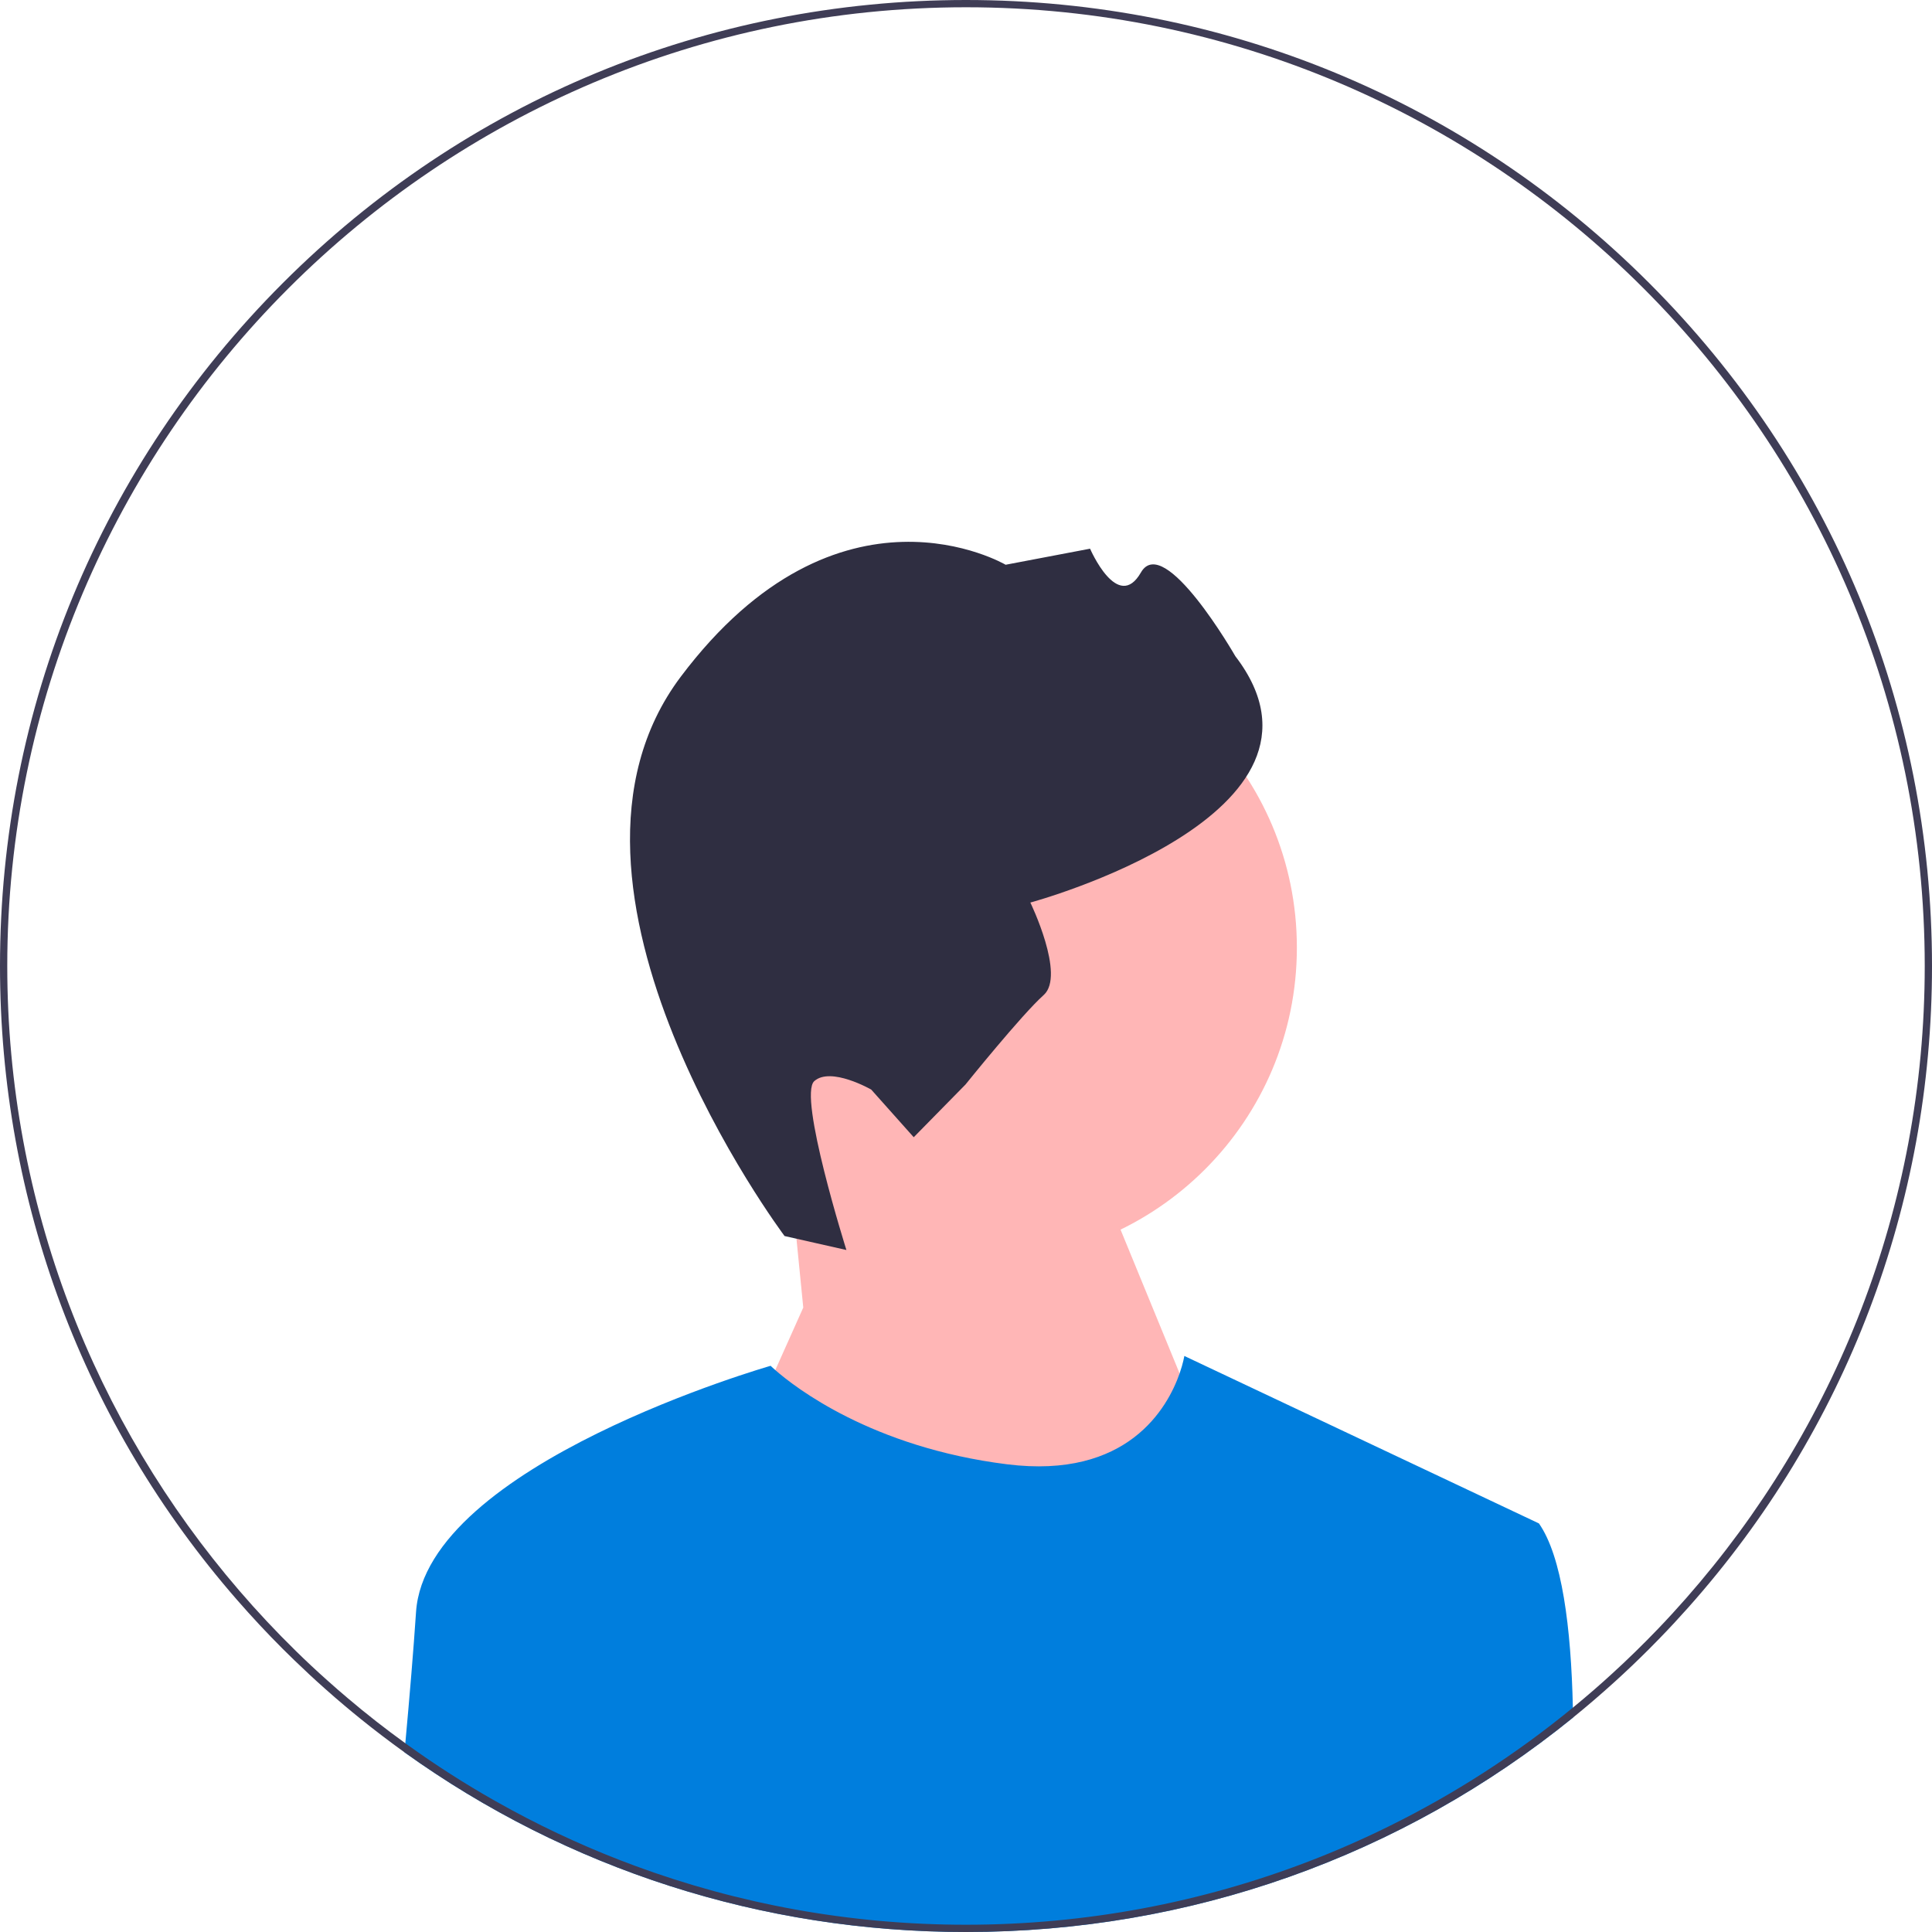
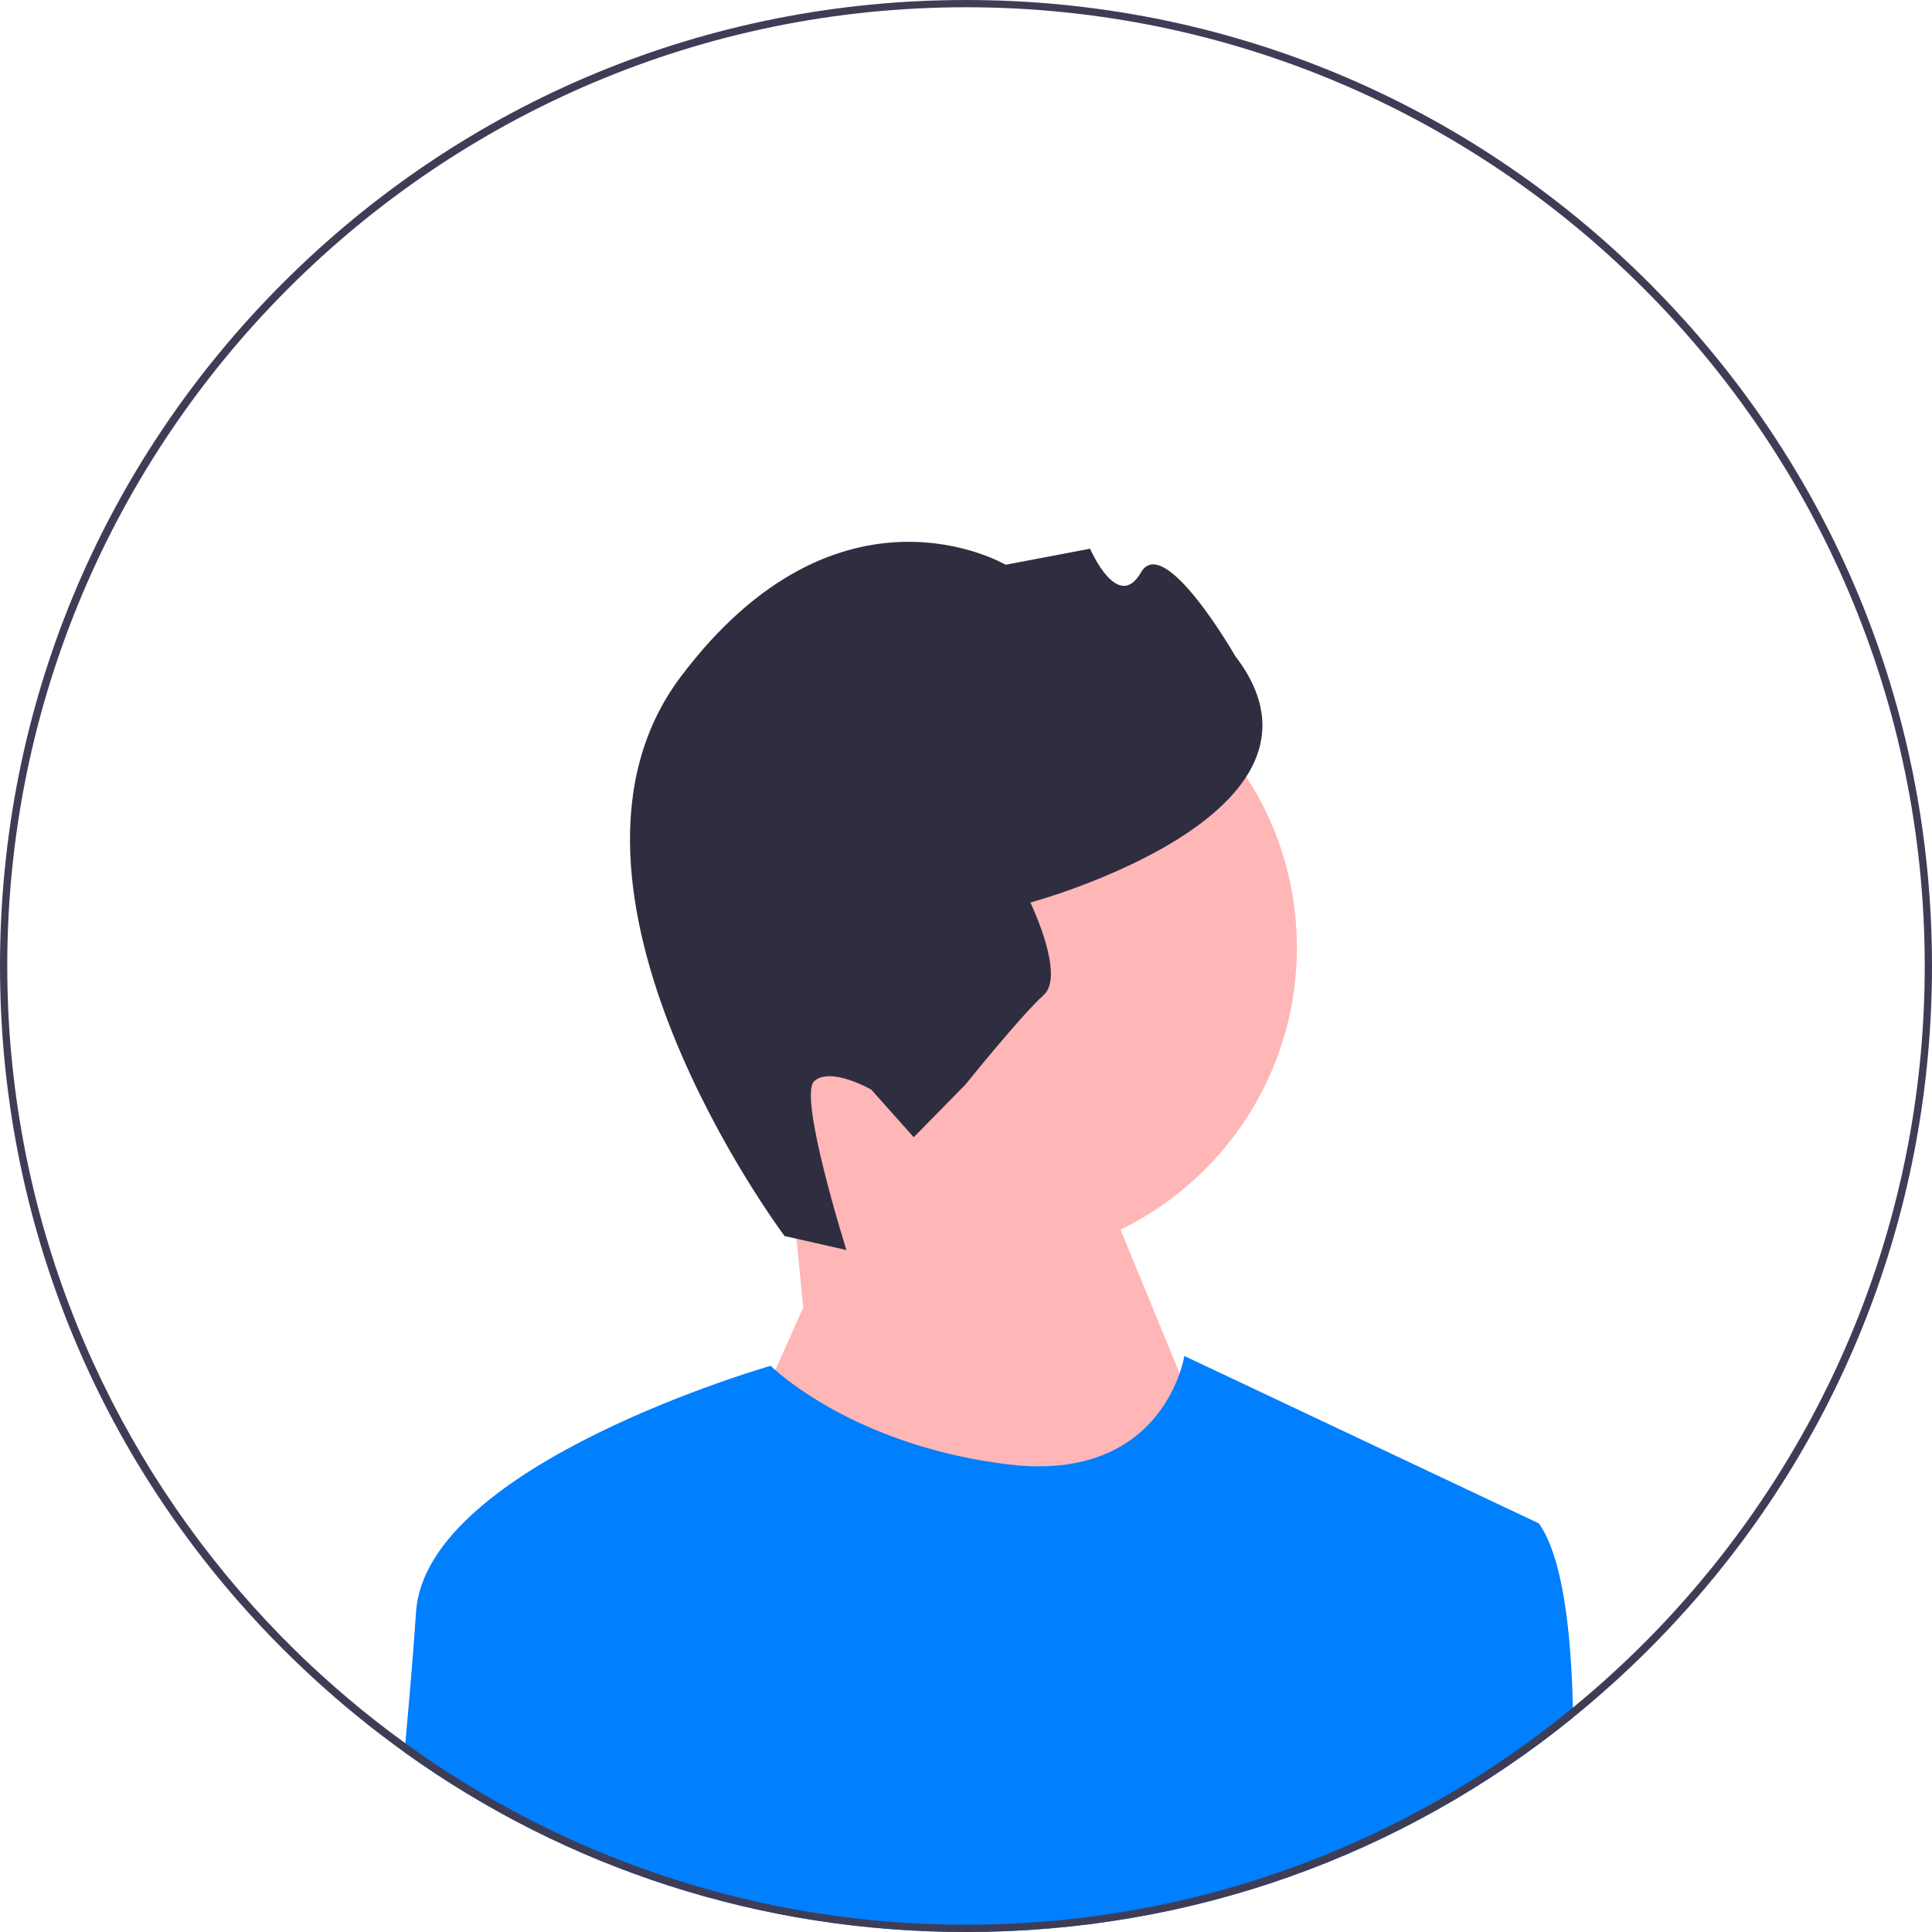
<svg xmlns="http://www.w3.org/2000/svg" width="532" height="532" viewBox="0 0 532 532">
  <circle cx="270.76" cy="260.934" r="86.349" fill="#ffb6b6" />
  <polygon points="221.19 360.052 217.289 320.618 295.19 306.052 341.19 418.052 261.19 510.052 204.19 398.052 221.19 360.052" fill="#ffb6b6" />
  <path d="m216.037,340.357l17.031,3.848s-13.388-42.455-8.844-46.508c4.544-4.053,15.68,2.333,15.68,2.333l11.702,13.12,14.254-14.512s15.475-19.242,21.534-24.646-3.673-25.464-3.673-25.464c0,0,89.892-24.239,56.443-67.84,0,0-19.611-34.185-25.997-23.049-6.386,11.136-14.002-6.55-14.002-6.55l-23.254,4.422s-45.894-27.06-89.453,30.83c-43.559,57.89,28.579,154.016,28.579,154.016h-0Z" fill="#2f2e41" />
-   <path d="m433.16,472.95c-47.19,38.26-105.57,59.05-167.16,59.05-56.24,0-109.81-17.34-154.62-49.48.08-.84.16-1.67.23-2.5,1.19-13,2.25-25.64,2.95-36.12,2.71-40.69,97.64-67.81,97.64-67.81,0,0,.43.43,1.29,1.18,5.24,4.6,26.51,21.28,63.81,25.94,33.26,4.16,44.21-15.57,47.52-25.02,1-2.88,1.3-4.81,1.3-4.81l97.64,46.11c6.37,9.1,8.86,28.7,9.35,50.73.02.91.04,1.81.05,2.73Z" fill="#007EDD            " />
+   <path d="m433.16,472.95c-47.19,38.26-105.57,59.05-167.16,59.05-56.24,0-109.81-17.34-154.62-49.48.08-.84.16-1.67.23-2.5,1.19-13,2.25-25.64,2.95-36.12,2.71-40.69,97.64-67.81,97.64-67.81,0,0,.43.43,1.29,1.18,5.24,4.6,26.51,21.28,63.81,25.94,33.26,4.16,44.21-15.57,47.52-25.02,1-2.88,1.3-4.81,1.3-4.81l97.64,46.11c6.37,9.1,8.86,28.7,9.35,50.73.02.91.04,1.81.05,2.73Z" fill="#007FFF            " />
  <path d="m454.09,77.91C403.85,27.67,337.05,0,266,0S128.15,27.67,77.91,77.91C27.67,128.15,0,194.95,0,266c0,64.85,23.05,126.16,65.29,174.57,4.03,4.63,8.24,9.14,12.62,13.52,1.03,1.03,2.07,2.06,3.12,3.06,2.8,2.71,5.65,5.36,8.55,7.93,1.76,1.57,3.54,3.11,5.34,4.62,1.41,1.19,2.82,2.36,4.25,3.51.03.03.05.05.08.07,3.97,3.2,8.01,6.28,12.13,9.24,44.81,32.14,98.38,49.48,154.62,49.48,61.59,0,119.97-20.79,167.16-59.05,3.85-3.12,7.62-6.36,11.32-9.71,3.27-2.96,6.47-6.01,9.61-9.15.99-.99,1.98-1.99,2.95-3,2.7-2.78,5.32-5.61,7.88-8.48,43.37-48.72,67.08-110.84,67.08-176.61,0-71.05-27.67-137.85-77.91-188.09Zm10.18,362.21c-2.5,2.84-5.06,5.64-7.68,8.37-4.08,4.25-8.29,8.37-12.64,12.34-1.65,1.52-3.32,3-5.01,4.47-1.92,1.67-3.86,3.31-5.83,4.92-15.53,12.75-32.54,23.75-50.73,32.71-7.19,3.55-14.56,6.78-22.1,9.67-29.29,11.24-61.08,17.4-94.28,17.4-32.04,0-62.76-5.74-91.19-16.24-11.67-4.3-22.95-9.41-33.78-15.26-1.59-.86-3.17-1.73-4.74-2.62-8.26-4.68-16.25-9.79-23.92-15.31-.25-.18-.51-.37-.76-.55-5.46-3.94-10.77-8.09-15.9-12.45-1.88-1.59-3.74-3.2-5.57-4.85-2.98-2.65-5.9-5.38-8.75-8.18-5.4-5.29-10.56-10.8-15.49-16.53C26.09,391.77,2,331.65,2,266,2,120.43,120.43,2,266,2s264,118.43,264,264c0,66.66-24.83,127.62-65.73,174.12Z" fill="#3f3d56" />
</svg>
